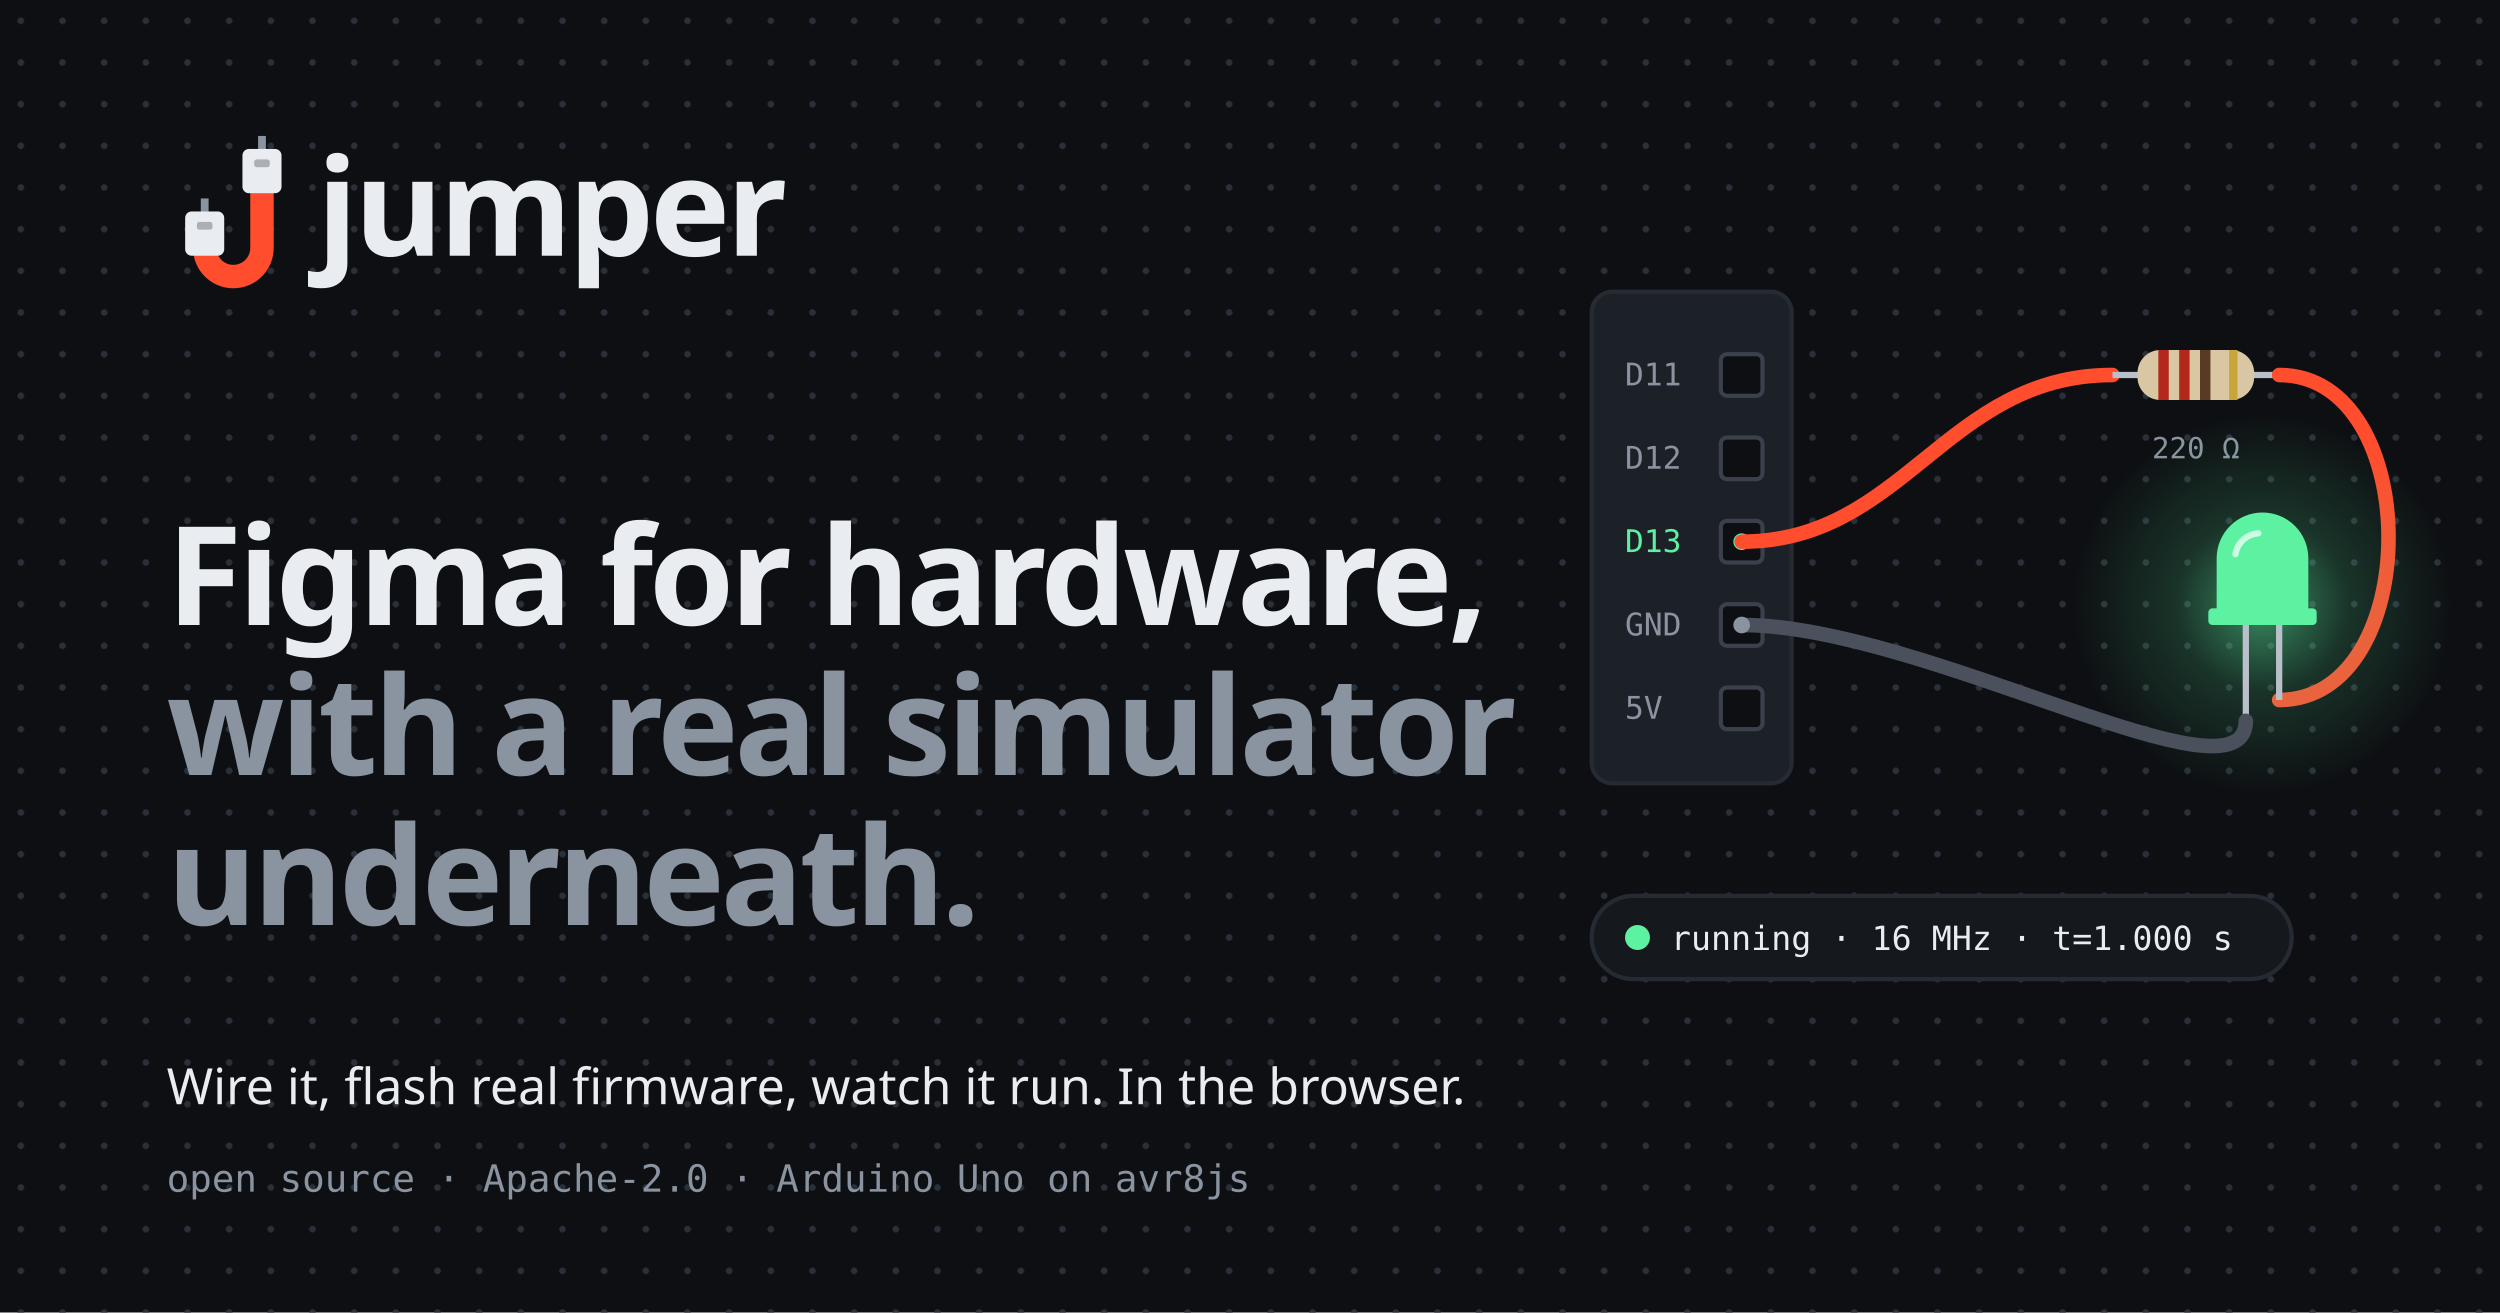
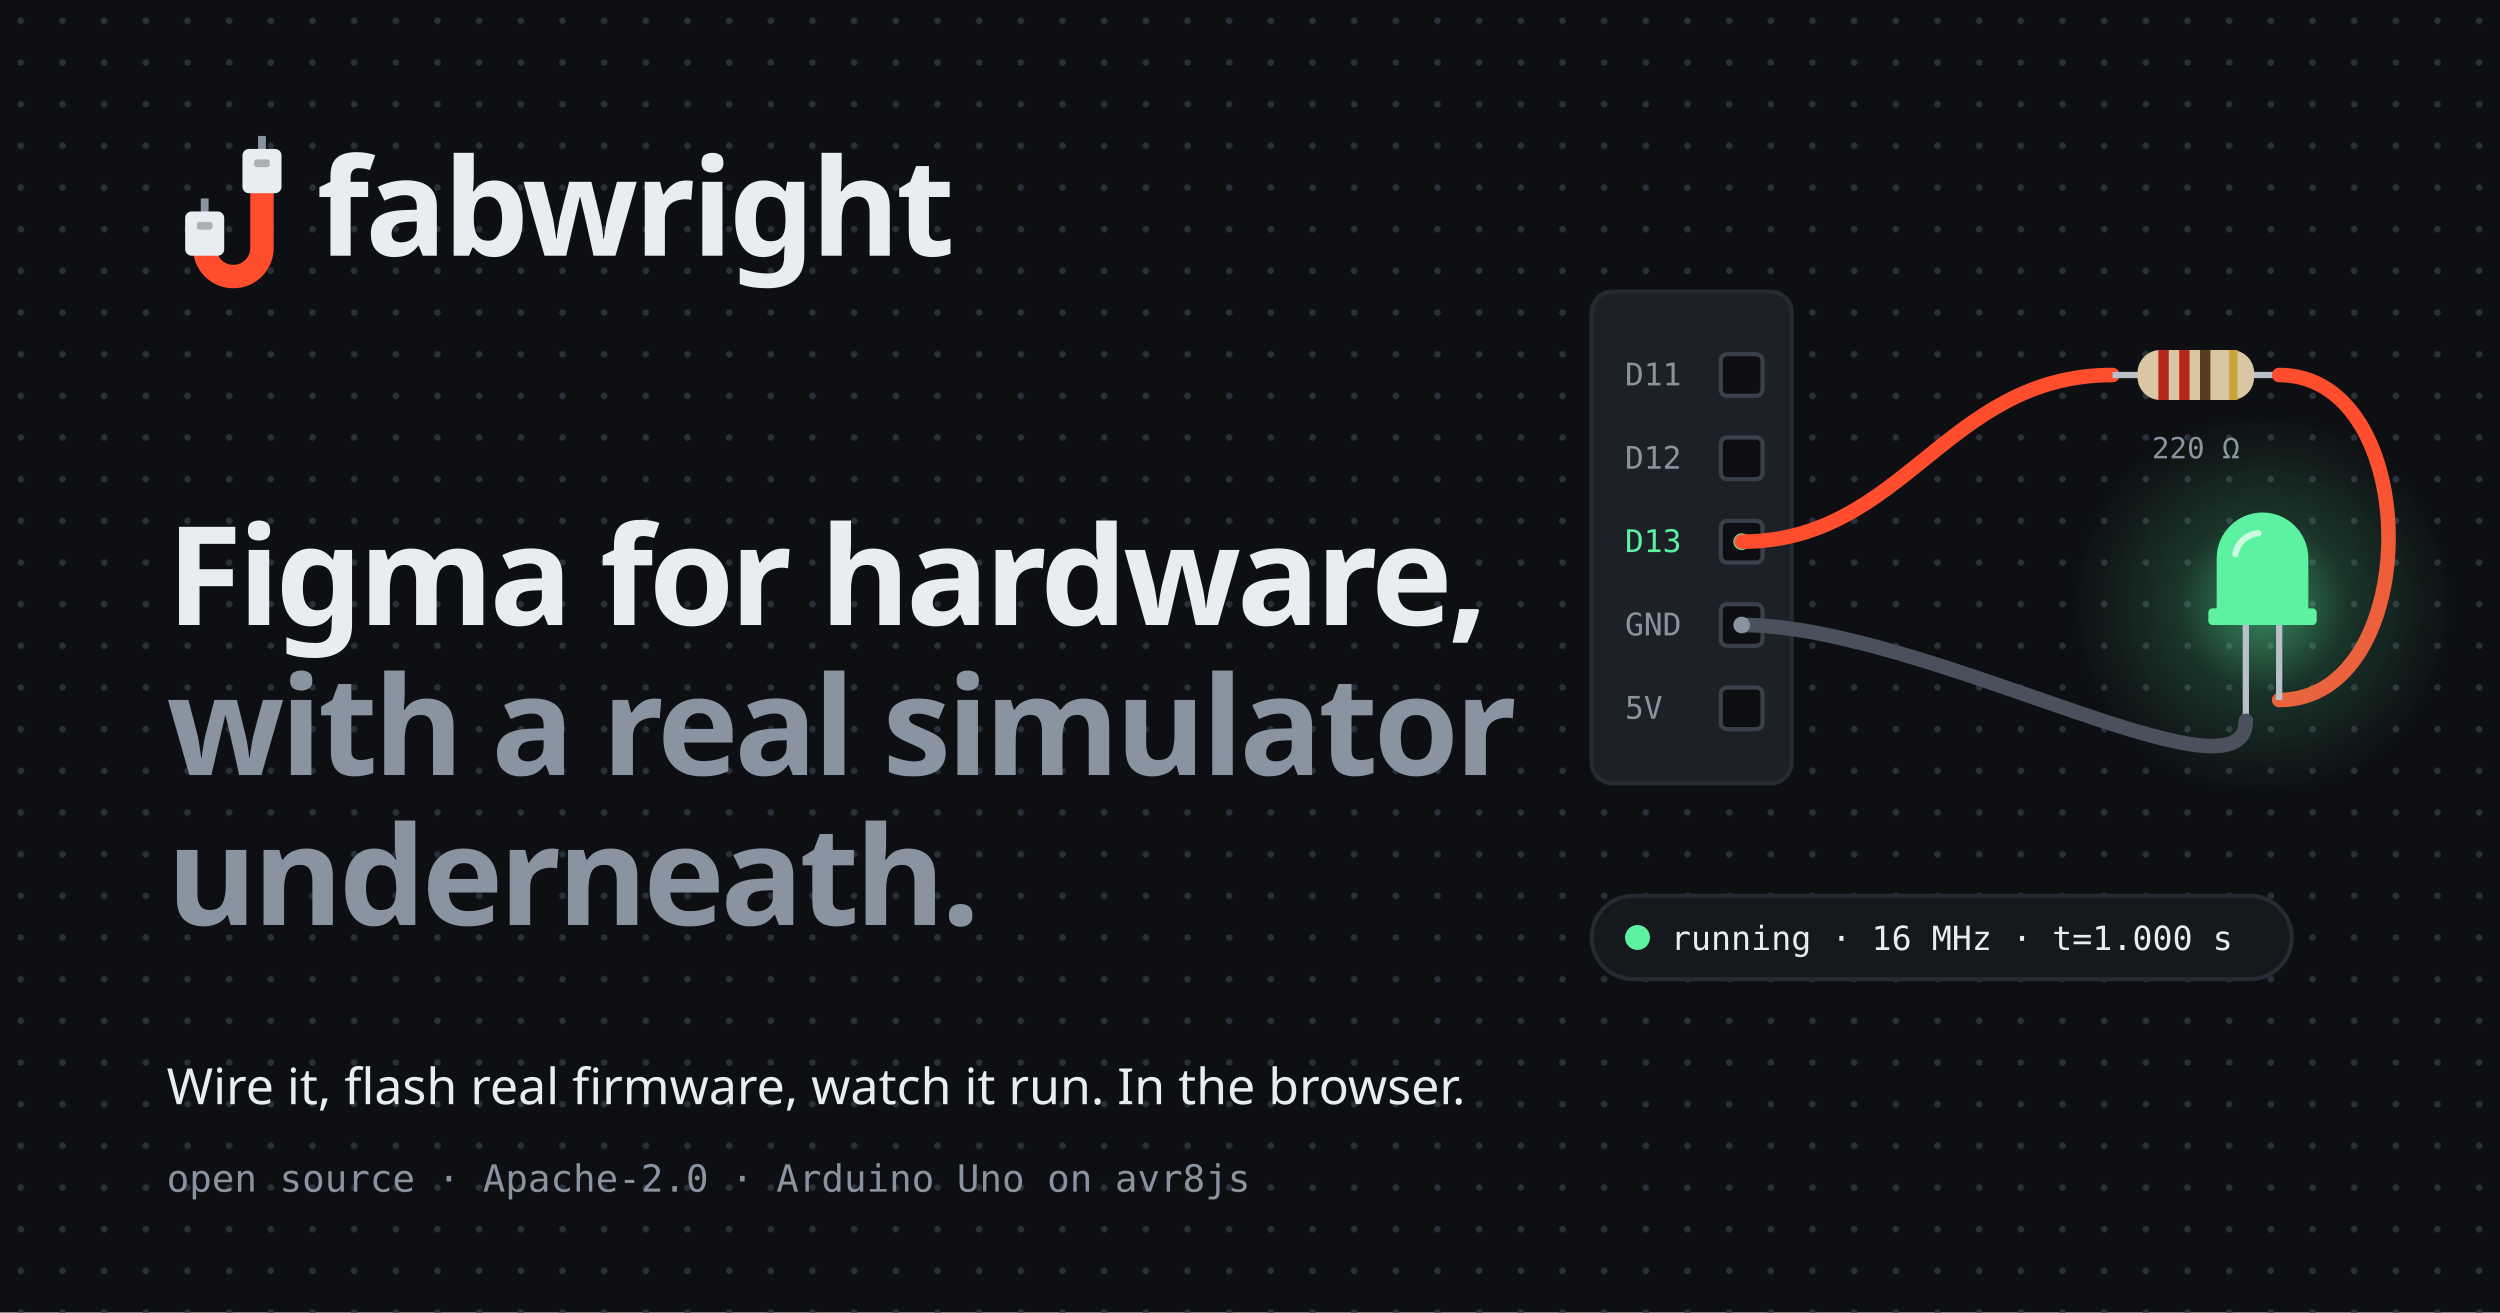
- <svg xmlns="http://www.w3.org/2000/svg" viewBox="0 0 1200 630" width="1200" height="630" role="img" aria-label="Jumper: Figma for hardware, with a real simulator underneath.">
+ <svg xmlns="http://www.w3.org/2000/svg" viewBox="0 0 1200 630" width="1200" height="630" role="img" aria-label="Fabwright: Figma for hardware, with a real simulator underneath.">
  <defs>
-     <pattern id="jumper-card-grid" width="20" height="20" patternUnits="userSpaceOnUse">
+     <pattern id="fabwright-card-grid" width="20" height="20" patternUnits="userSpaceOnUse">
      <circle cx="10" cy="10" r="1.6" fill="#2A3039" />
    </pattern>
-     <radialGradient id="jumper-card-glow">
+     <radialGradient id="fabwright-card-glow">
      <stop offset="0" stop-color="#5CF2A1" stop-opacity=".55" />
      <stop offset=".45" stop-color="#5CF2A1" stop-opacity=".16" />
      <stop offset="1" stop-color="#5CF2A1" stop-opacity="0" />
    </radialGradient>
  </defs>
  <style>
    .display { font-family: "Bricolage Grotesque", "IBM Plex Sans", system-ui, sans-serif; font-weight: 800; }
    .mono { font-family: "IBM Plex Mono", ui-monospace, Menlo, monospace; }
    .ui { font-family: "IBM Plex Sans", system-ui, sans-serif; }
  </style>
  <rect width="1200" height="630" fill="#0D0F12" />
-   <rect width="1200" height="630" fill="url(#jumper-card-grid)" />
+   <rect width="1200" height="630" fill="url(#fabwright-card-grid)" />
  <g transform="translate(72 64) scale(1.25)">
    <path d="M43 21 V44 A11 11 0 0 1 21 44 V45" fill="none" stroke="#FF4D2E" stroke-width="9" />
    <rect x="41.5" y="1" width="3" height="6" fill="#8A93A0" />
    <rect x="19.5" y="25" width="3" height="6" fill="#8A93A0" />
    <rect x="35.5" y="6" width="15" height="17" rx="2.5" fill="#E9EDF2" />
    <rect x="13.5" y="30" width="15" height="17" rx="2.5" fill="#E9EDF2" />
    <rect x="40" y="10" width="6" height="3" rx="1" fill="#0D0F12" opacity=".28" />
    <rect x="18" y="34" width="6" height="3" rx="1" fill="#0D0F12" opacity=".28" />
-     <text class="display" x="64" y="47" font-size="52" letter-spacing="-1.5" fill="#E9EDF2">jumper</text>
+     <text class="display" x="64" y="47" font-size="52" letter-spacing="-1.5" fill="#E9EDF2">fabwright</text>
  </g>
  <text class="display" x="80" y="300" font-size="66" letter-spacing="-2" fill="#E9EDF2">Figma for hardware,</text>
  <text class="display" x="80" y="372" font-size="66" letter-spacing="-2" fill="#8A93A0">with a real simulator</text>
  <text class="display" x="80" y="444" font-size="66" letter-spacing="-2" fill="#8A93A0">underneath.</text>
  <text class="ui" x="80" y="530" font-size="24" fill="#E9EDF2">Wire it, flash real firmware, watch it run. In the browser.</text>
  <text class="mono" x="80" y="572" font-size="18" fill="#8A93A0">open source · Apache-2.0 · Arduino Uno on avr8js</text>
  <g transform="translate(764 140)">
    <rect x="0" y="0" width="96" height="236" rx="10" fill="#1C2027" stroke="#262B33" stroke-width="2" />
    <g class="mono" font-size="15" fill="#8A93A0">
      <text x="16" y="45">D11</text>
      <text x="16" y="85">D12</text>
      <text x="16" y="125" fill="#5CF2A1">D13</text>
      <text x="16" y="165">GND</text>
      <text x="16" y="205">5V</text>
    </g>
    <g fill="#0D0F12" stroke="#3A414C" stroke-width="2">
      <rect x="62" y="30" width="20" height="20" rx="3" />
      <rect x="62" y="70" width="20" height="20" rx="3" />
      <rect x="62" y="110" width="20" height="20" rx="3" />
      <rect x="62" y="150" width="20" height="20" rx="3" />
      <rect x="62" y="190" width="20" height="20" rx="3" />
    </g>
    <circle cx="72" cy="120" r="4" fill="#5CF2A1" />
    <path d="M72 120 C 150 120, 170 40, 250 40" fill="none" stroke="#FF4D2E" stroke-width="7" stroke-linecap="round" />
    <line x1="250" y1="40" x2="330" y2="40" stroke="#B9C0CA" stroke-width="3" />
    <rect x="262" y="28" width="56" height="24" rx="11" fill="#D9C7A3" />
    <rect x="272" y="28" width="5" height="24" fill="#B4281C" />
    <rect x="282" y="28" width="5" height="24" fill="#B4281C" />
    <rect x="292" y="28" width="5" height="24" fill="#5A3A22" />
    <rect x="306" y="28" width="4" height="24" fill="#C9A43A" />
    <text class="mono" x="290" y="80" font-size="14" fill="#8A93A0" text-anchor="middle">220 Ω</text>
    <path d="M330 40 C 400 40, 400 196, 330 196" fill="none" stroke="#FF4D2E" stroke-width="7" stroke-linecap="round" />
-     <circle cx="322" cy="150" r="92" fill="url(#jumper-card-glow)" />
+     <circle cx="322" cy="150" r="92" fill="url(#fabwright-card-glow)" />
    <line x1="330" y1="150" x2="330" y2="196" stroke="#B9C0CA" stroke-width="3" />
    <line x1="314" y1="150" x2="314" y2="206" stroke="#B9C0CA" stroke-width="3" />
    <path d="M300 156 V128 A22 22 0 0 1 344 128 V156 Z" fill="#5CF2A1" />
    <rect x="296" y="152" width="52" height="8" rx="2" fill="#5CF2A1" />
    <path d="M309 126 A12 12 0 0 1 320 116" fill="none" stroke="#E9FFF3" stroke-width="3" stroke-linecap="round" opacity=".8" />
    <path d="M314 206 C 314 250, 160 160, 72 160" fill="none" stroke="#4A515C" stroke-width="7" stroke-linecap="round" />
    <circle cx="72" cy="160" r="4" fill="#8A93A0" />
    <g transform="translate(0 290)">
      <rect width="336" height="40" rx="20" fill="#15181D" stroke="#262B33" stroke-width="2" />
      <circle cx="22" cy="20" r="6" fill="#5CF2A1" />
      <text class="mono" x="38" y="26" font-size="16" fill="#E9EDF2">running · 16 MHz · t=1.000 s</text>
    </g>
  </g>
</svg>
